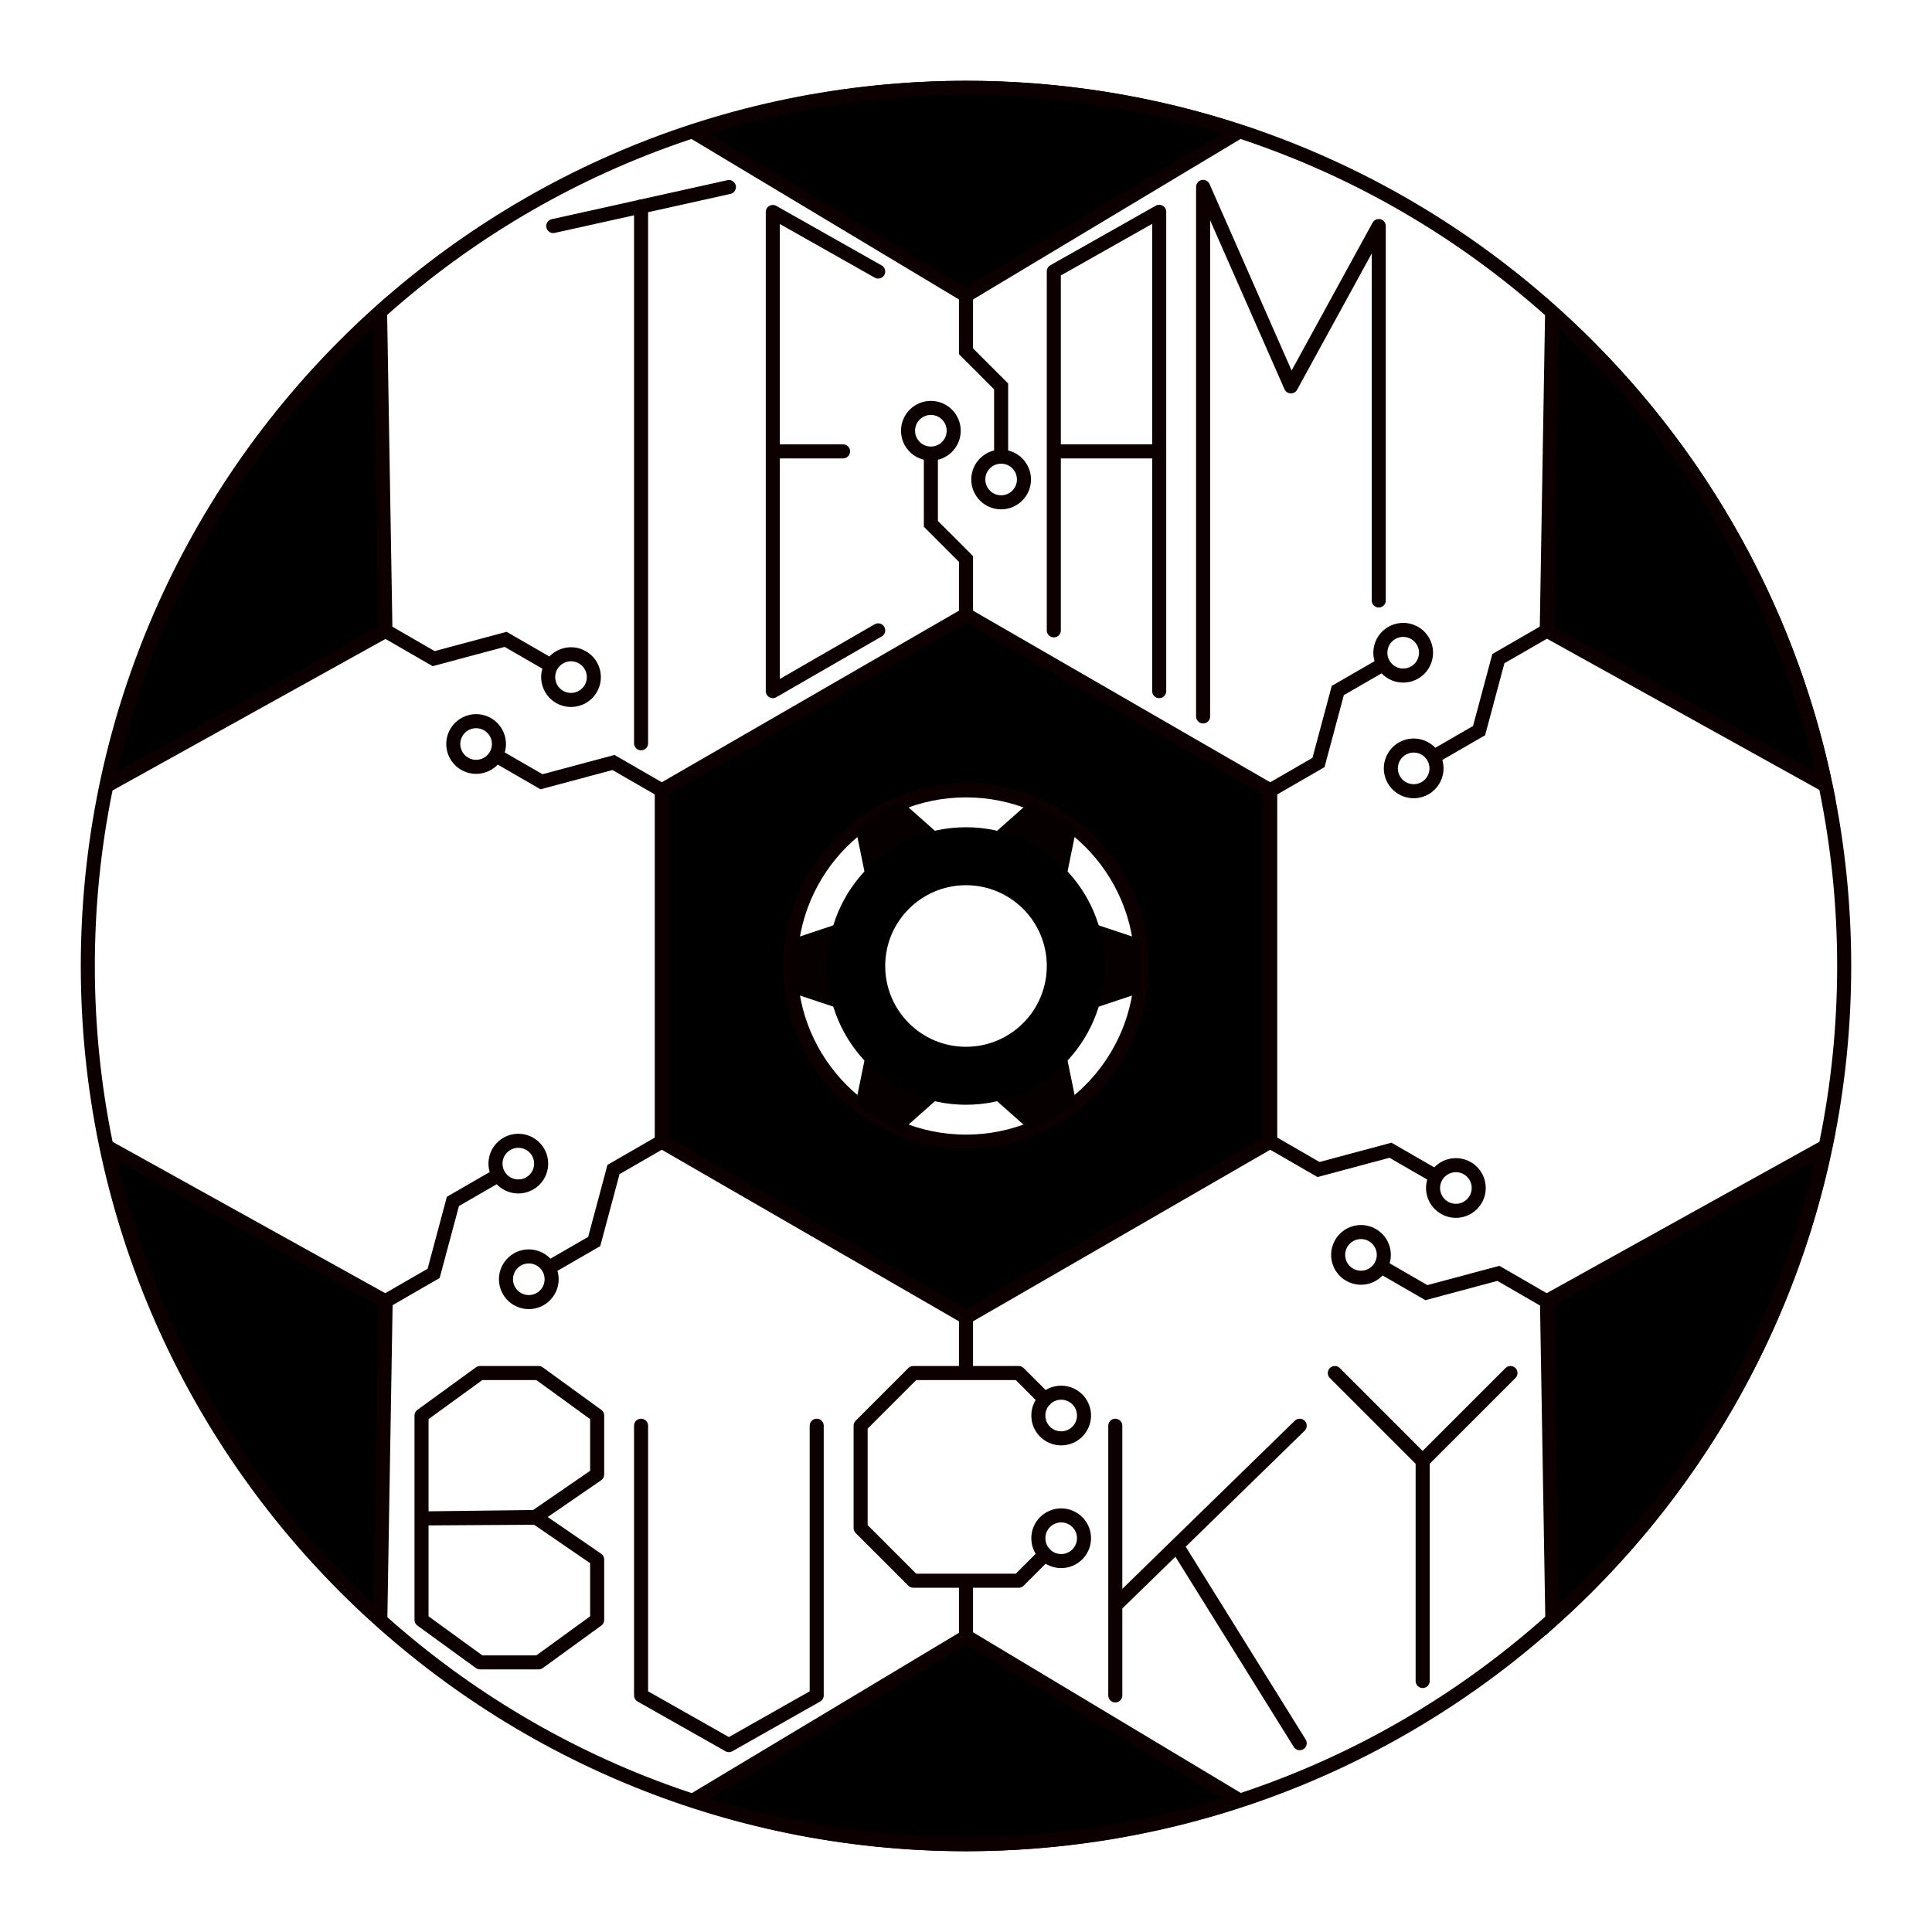
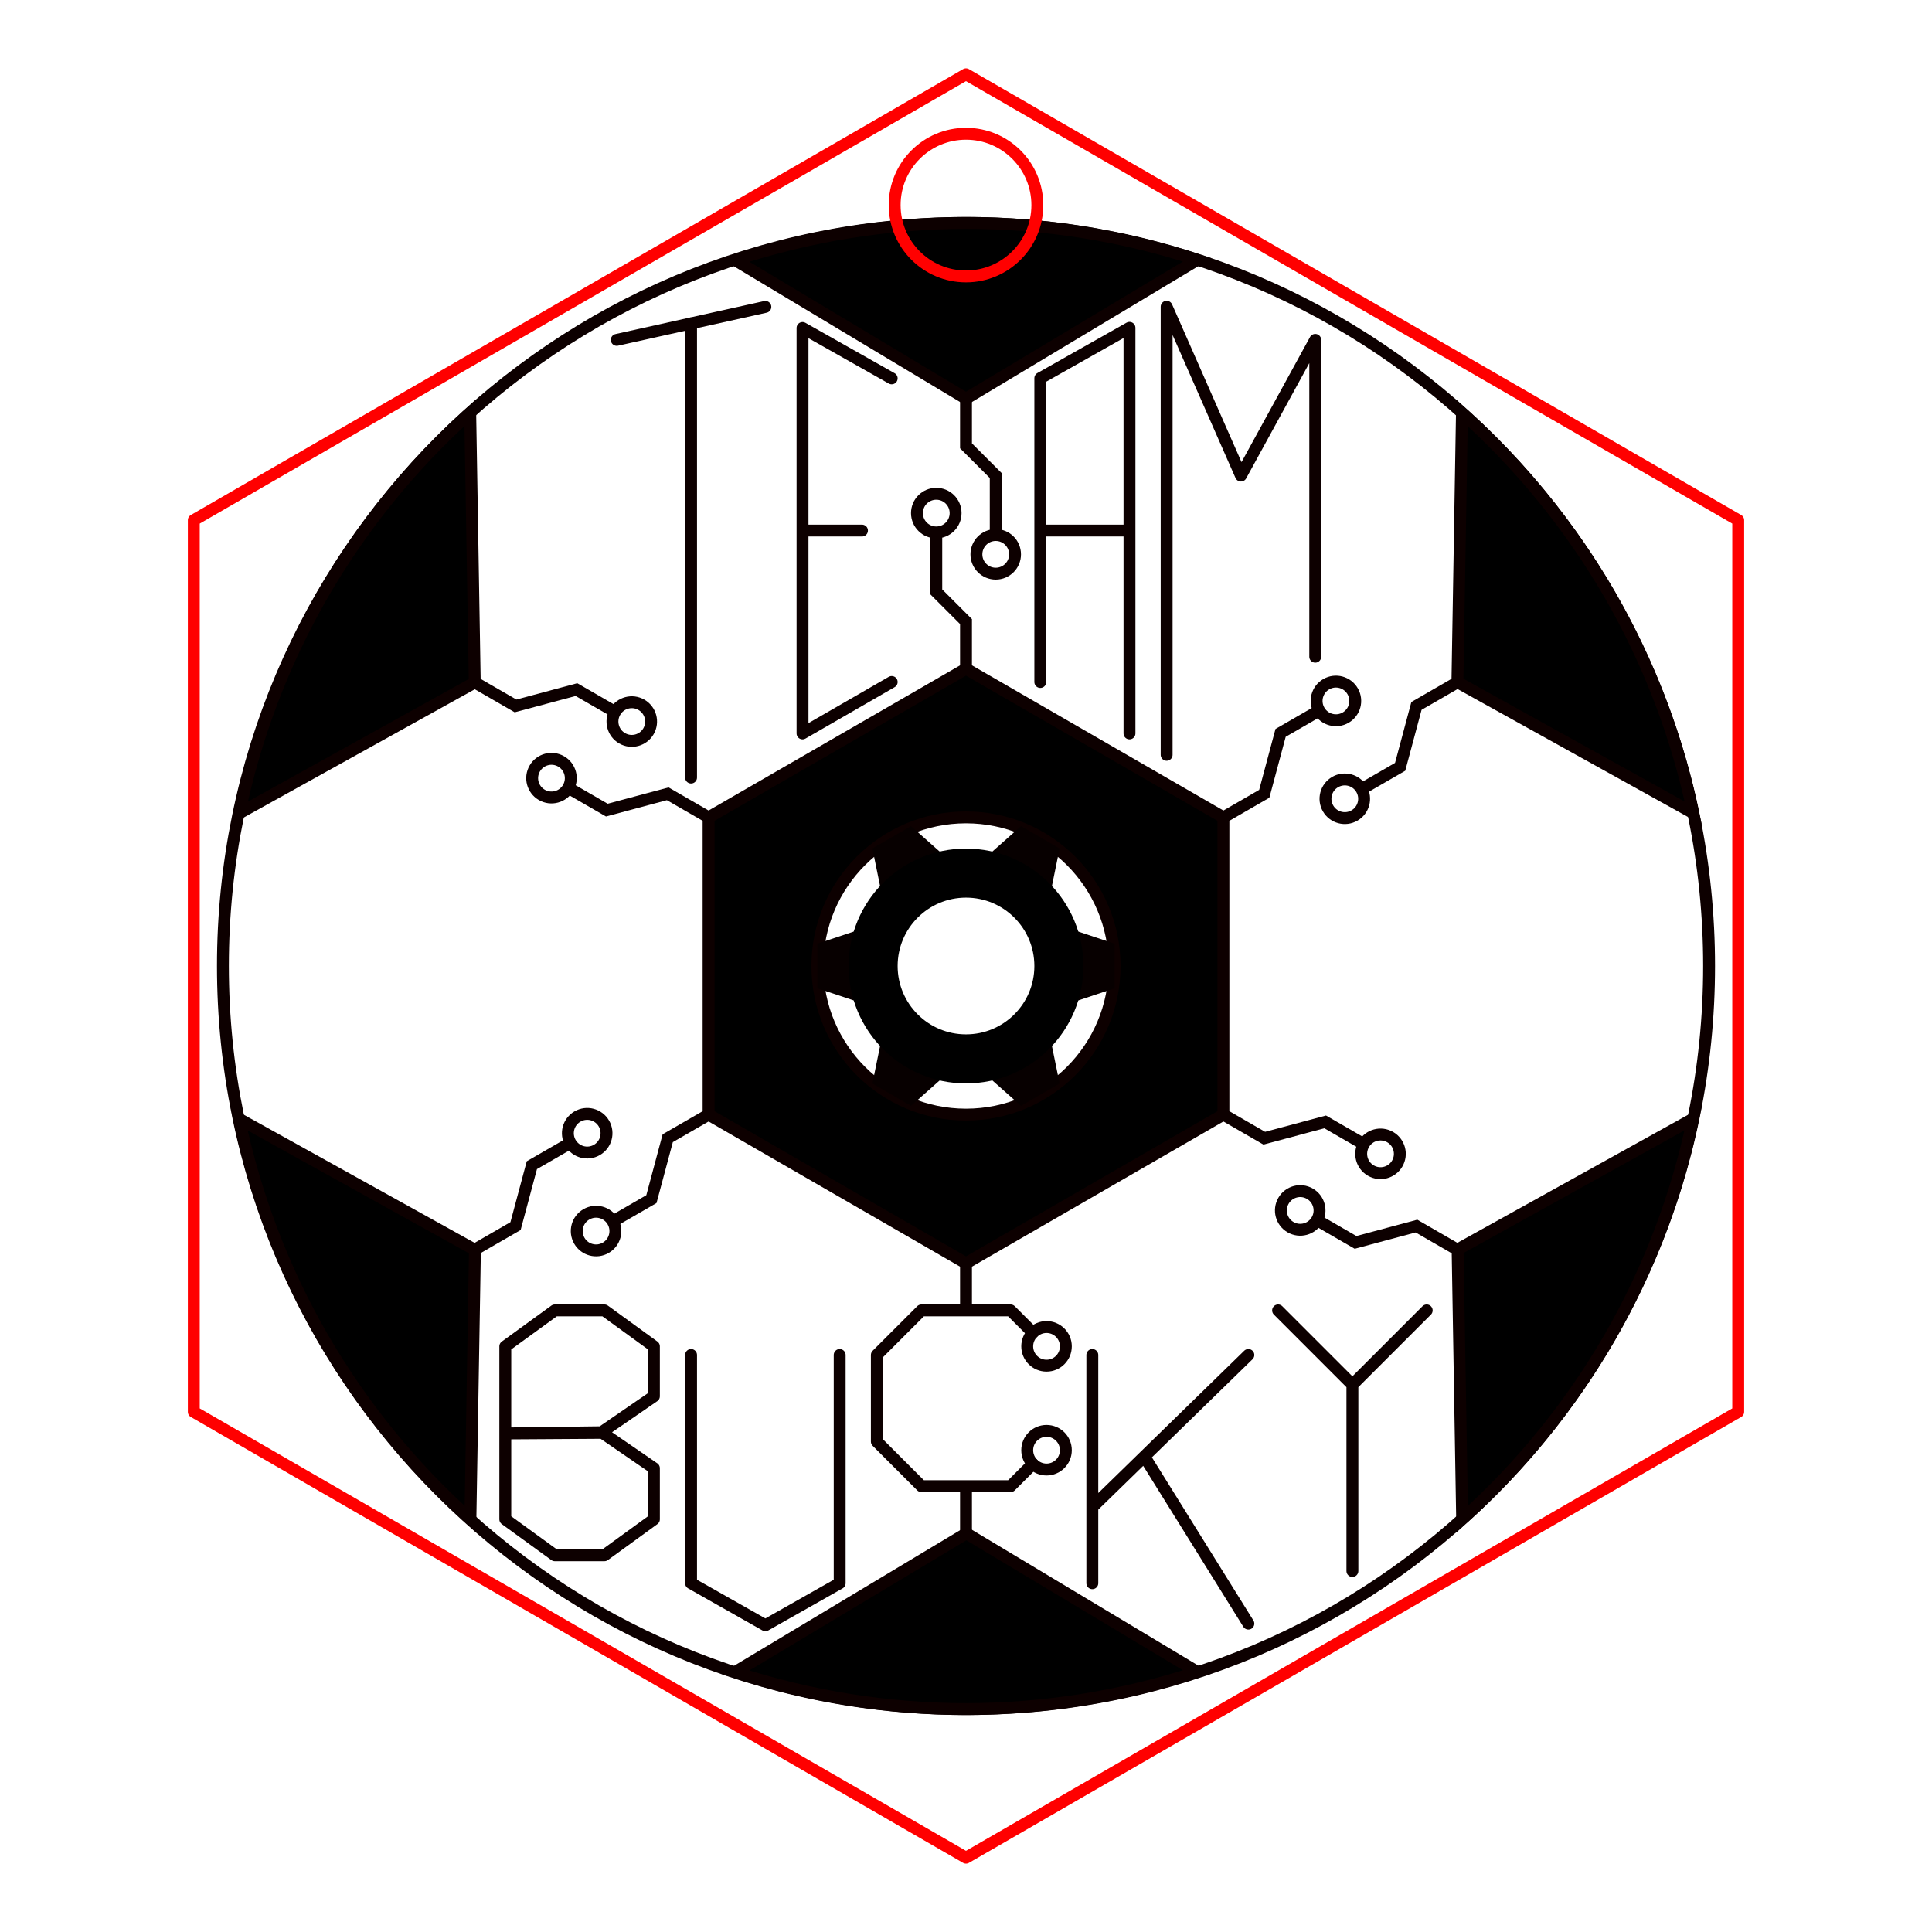
- <svg xmlns="http://www.w3.org/2000/svg" width="110mm" height="110mm" viewBox="0 0 110 110" version="1.1" id="svg5" xml:space="preserve">
+ <svg xmlns="http://www.w3.org/2000/svg" width="130mm" height="130mm" viewBox="0 0 130 130" version="1.1" id="svg5" xml:space="preserve">
  <defs id="defs2" />
  <g id="layer1">
-     <circle style="display:inline;fill:none;stroke:#0d0000;stroke-width:0.8;stroke-opacity:1" id="path270" cx="55" cy="55" r="50" />
-     <g id="g5600">
-       <path id="path12847" style="fill:#000000;stroke:#0d0000;stroke-width:0.8;stroke-opacity:1;fill-opacity:1" d="M 11.705,30.011 A 50,50 45 0 0 6.102,44.718 L 21.945,35.923 21.64,17.776 a 50,50 45 0 0 -9.935,12.234 z" />
-       <path id="path12845" style="fill:#000000;stroke:#0d0000;stroke-width:0.8;stroke-opacity:1;fill-opacity:1" d="m 11.717,80.01 a 50,50 45 0 0 9.936,12.206 L 21.957,74.098 6.089,65.289 a 50,50 45 0 0 5.627,14.721 z" />
-       <path id="path12843" style="fill:#000000;stroke:#0d0000;stroke-width:0.8;stroke-opacity:1;fill-opacity:1" d="m 55.024,105 a 50,50 45 0 0 15.539,-2.502 L 55.024,93.175 39.461,102.513 a 50,50 45 0 0 15.563,2.487 z" />
-       <path id="path12841" style="fill:#000000;stroke:#0d0000;stroke-width:0.8;stroke-opacity:1;fill-opacity:1" d="m 98.319,79.989 a 50,50 45 0 0 5.603,-14.708 l -15.843,8.795 0.305,18.147 a 50,50 45 0 0 9.935,-12.234 z" />
-       <path id="path12839" style="fill:#000000;stroke:#0d0000;stroke-width:0.8;stroke-opacity:1;fill-opacity:1" d="M 98.307,29.99 A 50,50 45 0 0 88.371,17.784 l -0.305,18.118 15.868,8.809 A 50,50 45 0 0 98.307,29.99 Z" />
+     <circle style="display:inline;fill:none;stroke:#0d0000;stroke-width:0.8;stroke-opacity:1" id="path270" cx="65" cy="65" r="50" />
+     <g id="g5600" transform="translate(10,10)">
+       <path id="path12847" style="fill:#000000;fill-opacity:1;stroke:#0d0000;stroke-width:0.8;stroke-opacity:1" d="M 11.705,30.011 A 50,50 45 0 0 6.102,44.718 L 21.945,35.923 21.64,17.776 a 50,50 45 0 0 -9.935,12.234 z" />
+       <path id="path12845" style="fill:#000000;fill-opacity:1;stroke:#0d0000;stroke-width:0.8;stroke-opacity:1" d="m 11.717,80.01 a 50,50 45 0 0 9.936,12.206 L 21.957,74.098 6.089,65.289 a 50,50 45 0 0 5.627,14.721 z" />
+       <path id="path12843" style="fill:#000000;fill-opacity:1;stroke:#0d0000;stroke-width:0.8;stroke-opacity:1" d="m 55.024,105 a 50,50 45 0 0 15.539,-2.502 L 55.024,93.175 39.461,102.513 a 50,50 45 0 0 15.563,2.487 z" />
+       <path id="path12841" style="fill:#000000;fill-opacity:1;stroke:#0d0000;stroke-width:0.8;stroke-opacity:1" d="m 98.319,79.989 a 50,50 45 0 0 5.603,-14.708 l -15.843,8.795 0.305,18.147 a 50,50 45 0 0 9.935,-12.234 z" />
+       <path id="path12839" style="fill:#000000;fill-opacity:1;stroke:#0d0000;stroke-width:0.8;stroke-opacity:1" d="M 98.307,29.99 A 50,50 45 0 0 88.371,17.784 l -0.305,18.118 15.868,8.809 A 50,50 45 0 0 98.307,29.99 Z" />
      <path id="path6794" style="fill:#000000;fill-opacity:1;stroke:#0d0000;stroke-width:0.8;stroke-opacity:1" d="M 55,5 C 49.721,5.009 44.476,5.853 39.461,7.502 L 55,16.825 70.563,7.487 C 65.539,5.84 60.286,5.001 55,5 Z" />
    </g>
-     <path id="path15102" style="fill:#000000;fill-opacity:1;stroke:#0d0000;stroke-width:0.8;stroke-opacity:1" d="M 55 35 L 37.679 45 L 37.679 65 L 55 75 L 72.321 65 L 72.321 45 L 55 35 z M 55 45 A 10 10 0 0 1 65 55 A 10 10 0 0 1 55 65 A 10 10 0 0 1 45 55 A 10 10 0 0 1 55 45 z " />
-     <g id="g5533">
+     <path id="path15102" style="fill:#000000;fill-opacity:1;stroke:#0d0000;stroke-width:0.8;stroke-opacity:1" d="m 65,45 -17.321,10 v 20 l 17.321,10 17.321,-10 v -20 z m 0,10 a 10,10 0 0 1 10,10 10,10 0 0 1 -10,10 10,10 0 0 1 -10,-10 10,10 0 0 1 10,-10 z" />
+     <g id="g5533" transform="translate(10,10)">
      <g id="g15505" transform="rotate(-60,55,55)">
        <g id="g15497">
          <path style="fill:none;fill-opacity:1;stroke:#0d0000;stroke-width:0.8;stroke-opacity:1" d="M 55,16.825 V 20 l 3,3 v 3" id="path15493" />
          <circle style="fill:none;fill-opacity:1;stroke:#0d0000;stroke-width:0.8;stroke-opacity:1" id="circle15495" cx="58" cy="27.3" r="1.3" />
        </g>
        <g id="g15503" transform="rotate(180,55,25.9125)">
          <path style="fill:none;fill-opacity:1;stroke:#0d0000;stroke-width:0.8;stroke-opacity:1" d="M 55,16.825 V 20 l 3,3 v 3" id="path15499" />
          <circle style="fill:none;fill-opacity:1;stroke:#0d0000;stroke-width:0.8;stroke-opacity:1" id="circle15501" cx="58" cy="27.3" r="1.3" />
        </g>
      </g>
      <g id="g15491" transform="rotate(-120,55,55)">
        <g id="g15483">
          <path style="fill:none;fill-opacity:1;stroke:#0d0000;stroke-width:0.8;stroke-opacity:1" d="M 55,16.825 V 20 l 3,3 v 3" id="path15479" />
          <circle style="fill:none;fill-opacity:1;stroke:#0d0000;stroke-width:0.8;stroke-opacity:1" id="circle15481" cx="58" cy="27.3" r="1.3" />
        </g>
        <g id="g15489" transform="rotate(180,55,25.9125)">
          <path style="fill:none;fill-opacity:1;stroke:#0d0000;stroke-width:0.8;stroke-opacity:1" d="M 55,16.825 V 20 l 3,3 v 3" id="path15485" />
          <circle style="fill:none;fill-opacity:1;stroke:#0d0000;stroke-width:0.8;stroke-opacity:1" id="circle15487" cx="58" cy="27.3" r="1.3" />
        </g>
      </g>
      <g id="g5558">
        <path style="fill:none;fill-opacity:1;stroke:#0d0000;stroke-width:0.8;stroke-opacity:1" d="M 55,93.175 V 90" id="path15465" />
        <path style="fill:none;fill-opacity:1;stroke:#0d0000;stroke-width:0.8;stroke-opacity:1" d="m 55,75 v 3.175" id="path15471" />
      </g>
      <g id="g15463" transform="rotate(120,55,55)">
        <g id="g15455">
          <path style="fill:none;fill-opacity:1;stroke:#0d0000;stroke-width:0.8;stroke-opacity:1" d="M 55,16.825 V 20 l 3,3 v 3" id="path15451" />
          <circle style="fill:none;fill-opacity:1;stroke:#0d0000;stroke-width:0.8;stroke-opacity:1" id="circle15453" cx="58" cy="27.3" r="1.3" />
        </g>
        <g id="g15461" transform="rotate(180,55,25.9125)">
          <path style="fill:none;fill-opacity:1;stroke:#0d0000;stroke-width:0.8;stroke-opacity:1" d="M 55,16.825 V 20 l 3,3 v 3" id="path15457" />
          <circle style="fill:none;fill-opacity:1;stroke:#0d0000;stroke-width:0.8;stroke-opacity:1" id="circle15459" cx="58" cy="27.3" r="1.3" />
        </g>
      </g>
      <g id="g15449" transform="rotate(60,55,55)">
        <g id="g15441">
          <path style="fill:none;fill-opacity:1;stroke:#0d0000;stroke-width:0.8;stroke-opacity:1" d="M 55,16.825 V 20 l 3,3 v 3" id="path15437" />
          <circle style="fill:none;fill-opacity:1;stroke:#0d0000;stroke-width:0.8;stroke-opacity:1" id="circle15439" cx="58" cy="27.3" r="1.3" />
        </g>
        <g id="g15447" transform="rotate(180,55,25.9125)">
          <path style="fill:none;fill-opacity:1;stroke:#0d0000;stroke-width:0.8;stroke-opacity:1" d="M 55,16.825 V 20 l 3,3 v 3" id="path15443" />
          <circle style="fill:none;fill-opacity:1;stroke:#0d0000;stroke-width:0.8;stroke-opacity:1" id="circle15445" cx="58" cy="27.3" r="1.3" />
        </g>
      </g>
      <g id="g15395">
        <g id="g15327">
          <path style="fill:none;fill-opacity:1;stroke:#0d0000;stroke-width:0.8;stroke-opacity:1" d="M 55,16.825 V 20 l 2,2 v 4" id="path15197" />
          <circle style="fill:none;fill-opacity:1;stroke:#0d0000;stroke-width:0.8;stroke-opacity:1" id="path15293" cx="57" cy="27.3" r="1.3" />
        </g>
        <g id="g15349" transform="rotate(180,55,25.9125)">
          <path style="fill:none;fill-opacity:1;stroke:#0d0000;stroke-width:0.8;stroke-opacity:1" d="M 55,16.825 V 20 l 2,2 v 4" id="path15345" />
          <circle style="fill:none;fill-opacity:1;stroke:#0d0000;stroke-width:0.8;stroke-opacity:1" id="circle15347" cx="57" cy="27.3" r="1.3" />
        </g>
      </g>
    </g>
-     <g id="g5362">
+     <g id="g5362" transform="translate(10,10)">
      <g id="g5249">
-         <path style="fill:none;fill-opacity:1;stroke:#0d0000;stroke-width:0.8;stroke-opacity:1;stroke-linecap:round;stroke-linejoin:round" d="M 68.5,40.79 V 10.64 l 5,11.36 5,-9.13 v 21.32" id="path16403" />
-         <path style="fill:none;fill-opacity:1;stroke:#0d0000;stroke-width:0.8;stroke-opacity:1;stroke-linecap:round;stroke-linejoin:round" d="M 60,35.89 V 15.45 l 6,-3.39 V 25.7 h -6 6 v 13.65" id="path16064" />
-         <path style="fill:none;fill-opacity:1;stroke:#0d0000;stroke-width:0.8;stroke-opacity:1;stroke-linecap:round;stroke-linejoin:round" d="m 50,35.89 -6,3.46 V 25.7 h 4 -4 V 12.07 l 6,3.39" id="path15782" />
+         <path style="fill:none;fill-opacity:1;stroke:#0d0000;stroke-width:0.8;stroke-linecap:round;stroke-linejoin:round;stroke-opacity:1" d="M 68.5,40.79 V 10.64 l 5,11.36 5,-9.13 v 21.32" id="path16403" />
+         <path style="fill:none;fill-opacity:1;stroke:#0d0000;stroke-width:0.8;stroke-linecap:round;stroke-linejoin:round;stroke-opacity:1" d="M 60,35.89 V 15.45 l 6,-3.39 V 25.7 h -6 6 v 13.65" id="path16064" />
+         <path style="fill:none;fill-opacity:1;stroke:#0d0000;stroke-width:0.8;stroke-linecap:round;stroke-linejoin:round;stroke-opacity:1" d="m 50,35.89 -6,3.46 V 25.7 h 4 -4 V 12.07 l 6,3.39" id="path15782" />
        <g id="g5226" style="stroke-linejoin:round">
-           <path style="fill:none;fill-opacity:1;stroke:#0d0000;stroke-width:0.8;stroke-opacity:1;stroke-linecap:round;stroke-linejoin:round" d="M 36.5,42.32 V 11.76" id="path16782" />
-           <path style="fill:none;fill-opacity:1;stroke:#0d0000;stroke-width:0.8;stroke-opacity:1;stroke-linecap:round;stroke-linejoin:round" d="m 31.5,12.87 10,-2.22" id="path16904" />
+           <path style="fill:none;fill-opacity:1;stroke:#0d0000;stroke-width:0.8;stroke-linecap:round;stroke-linejoin:round;stroke-opacity:1" d="M 36.5,42.32 V 11.76" id="path16782" />
+           <path style="fill:none;fill-opacity:1;stroke:#0d0000;stroke-width:0.8;stroke-linecap:round;stroke-linejoin:round;stroke-opacity:1" d="m 31.5,12.87 10,-2.22" id="path16904" />
        </g>
      </g>
      <g id="g5262">
        <path style="fill:none;stroke:#0d0000;stroke-width:0.8;stroke-linecap:round;stroke-linejoin:round" d="M 81,95.71 V 83.175 l -5,-5 5,5 5,-5" id="path1199" />
        <path style="fill:none;stroke:#0d0000;stroke-width:0.8;stroke-linecap:round;stroke-linejoin:round" d="M 63.5,96.531 V 81.175 91.412 L 74,81.175 67,88 74,99.25" id="path685" />
        <g id="g5241">
          <circle style="fill:none;fill-opacity:1;stroke:#0d0000;stroke-width:0.8;stroke-opacity:1" id="circle15467" cx="-60.419" cy="-80.594" r="1.3" transform="scale(-1)" />
          <circle style="fill:none;fill-opacity:1;stroke:#0d0000;stroke-width:0.8;stroke-opacity:1" id="circle15473" cx="60.419" cy="87.581" r="1.3" />
-           <path style="fill:none;fill-opacity:1;stroke:#0d0000;stroke-width:0.8;stroke-opacity:1;stroke-linecap:round;stroke-linejoin:round" d="m 59.5,79.675 -1.5,-1.5 h -6 l -3,3 V 87 l 3,3 h 6 l 1.5,-1.5" id="path17146" />
+           <path style="fill:none;fill-opacity:1;stroke:#0d0000;stroke-width:0.8;stroke-linecap:round;stroke-linejoin:round;stroke-opacity:1" d="m 59.5,79.675 -1.5,-1.5 h -6 l -3,3 V 87 l 3,3 h 6 l 1.5,-1.5" id="path17146" />
        </g>
-         <path style="fill:none;fill-opacity:1;stroke:#0d0000;stroke-width:0.8;stroke-opacity:1;stroke-linecap:round;stroke-linejoin:round" d="M 46.5,81.175 V 96.53 l -5,2.83 -5,-2.83 V 81.175" id="path17276" />
-         <path style="fill:none;fill-opacity:1;stroke:#0d0000;stroke-width:0.8;stroke-opacity:1;stroke-linecap:round;stroke-linejoin:round" d="M 24,80.595 V 92.23 l 3.333,2.42 h 3.334 L 34,92.23 V 88.792 L 30.534,86.412 24,86.453 30.479,86.372 34,83.952 v -3.357 l -3.333,-2.42 h -3.334 z" id="path17402" />
+         <path style="fill:none;fill-opacity:1;stroke:#0d0000;stroke-width:0.8;stroke-linecap:round;stroke-linejoin:round;stroke-opacity:1" d="M 46.5,81.175 V 96.53 l -5,2.83 -5,-2.83 V 81.175" id="path17276" />
+         <path style="fill:none;fill-opacity:1;stroke:#0d0000;stroke-width:0.8;stroke-linecap:round;stroke-linejoin:round;stroke-opacity:1" d="M 24,80.595 V 92.23 l 3.333,2.42 h 3.334 L 34,92.23 V 88.792 L 30.534,86.412 24,86.453 30.479,86.372 34,83.952 v -3.357 l -3.333,-2.42 h -3.334 z" id="path17402" />
      </g>
    </g>
-     <g id="g5001" transform="rotate(150,55,55)">
+     <g id="g5001" transform="rotate(150,58.66025,61.33975)">
      <path id="path4845" style="fill:#070000;fill-opacity:1;stroke-width:0.8" d="m 56.5,65 h -3 l -1,-3 h 5 z" />
      <path id="path4843" style="fill:#070000;fill-opacity:1;stroke-width:0.8" d="m 64.41,58.701 -1.5,2.598 -3.098,-0.634 2.5,-4.33 z" />
      <path id="path4841" style="fill:#070000;fill-opacity:1;stroke-width:0.8" d="m 62.91,48.701 1.5,2.598 -2.098,2.366 -2.5,-4.33 z" />
      <path id="rect2821" style="fill:#070000;fill-opacity:1;stroke-width:0.8" d="m 53.5,45 h 3 l 1,3 h -5 z" />
      <path id="path4849" style="fill:#070000;fill-opacity:1;stroke-width:0.8" d="m 45.59,51.299 1.5,-2.598 3.098,0.634 -2.5,4.33 z" />
      <path id="path4847" style="fill:#070000;fill-opacity:1;stroke-width:0.8" d="m 47.09,61.299 -1.5,-2.598 2.098,-2.366 2.5,4.33 z" />
-       <path id="path2566" style="fill:#000000;stroke:#000000;stroke-width:0.8;stroke-linecap:butt;stroke-opacity:1;fill-opacity:1" d="M 55 47.5 A 7.5 7.5 0 0 0 47.5 55 A 7.5 7.5 0 0 0 55 62.5 A 7.5 7.5 0 0 0 62.5 55 A 7.5 7.5 0 0 0 55 47.5 z M 55 50 A 5 5 0 0 1 60 55 A 5 5 0 0 1 55 60 A 5 5 0 0 1 50 55 A 5 5 0 0 1 55 50 z " transform="rotate(-150,55,55)" />
+       <path id="path2566" style="fill:#000000;fill-opacity:1;stroke:#000000;stroke-width:0.8;stroke-linecap:butt;stroke-opacity:1" d="m 55,47.5 a 7.5,7.5 0 0 0 -7.5,7.5 7.5,7.5 0 0 0 7.5,7.5 7.5,7.5 0 0 0 7.5,-7.5 7.5,7.5 0 0 0 -7.5,-7.5 z m 0,2.5 a 5,5 0 0 1 5,5 5,5 0 0 1 -5,5 5,5 0 0 1 -5,-5 5,5 0 0 1 5,-5 z" transform="rotate(-150,55,55)" />
    </g>
+     <path style="fill:none;stroke:#ff0000;stroke-width:0.8;stroke-linecap:round;stroke-linejoin:round;stroke-opacity:1" d="m 65,5 51.96,30 V 95 L 65,125 13.04,95 V 35 Z" id="path538" />
+     <circle style="fill:none;stroke:#ff0000;stroke-width:0.8;stroke-linecap:round;stroke-linejoin:round;stroke-opacity:1" id="path2491" cx="65" cy="13.8" r="4.8" />
  </g>
</svg>
